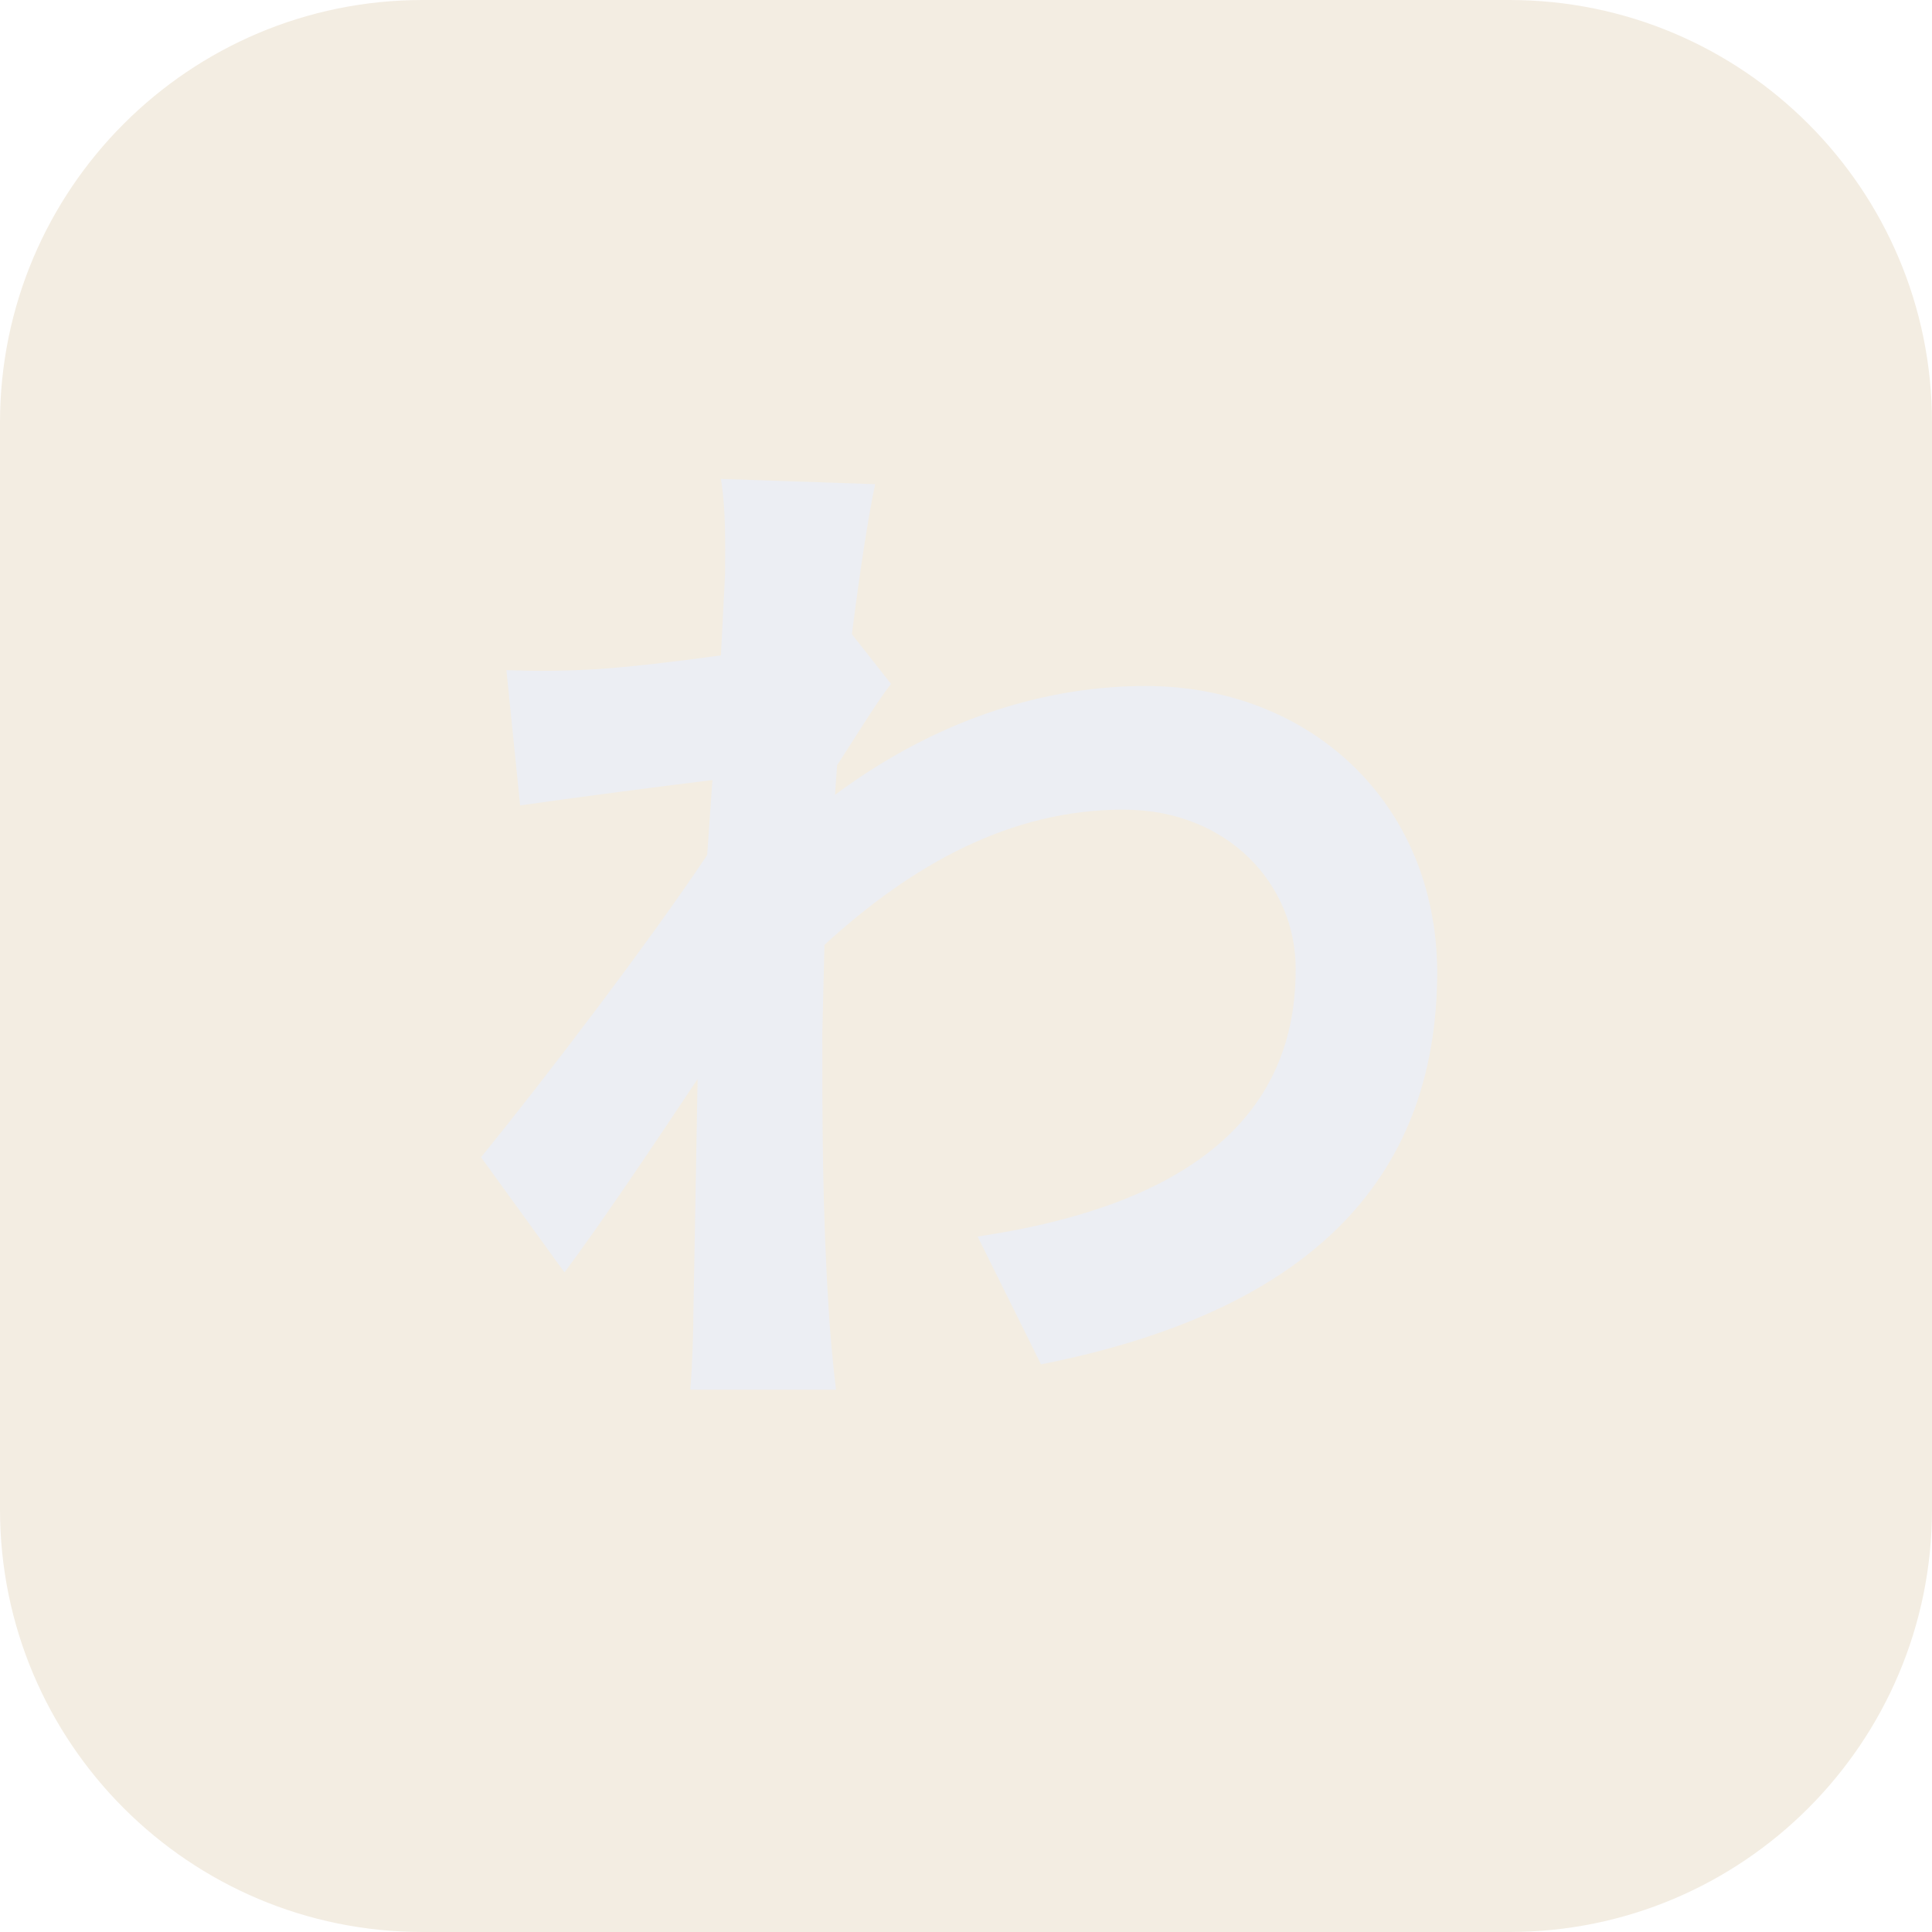
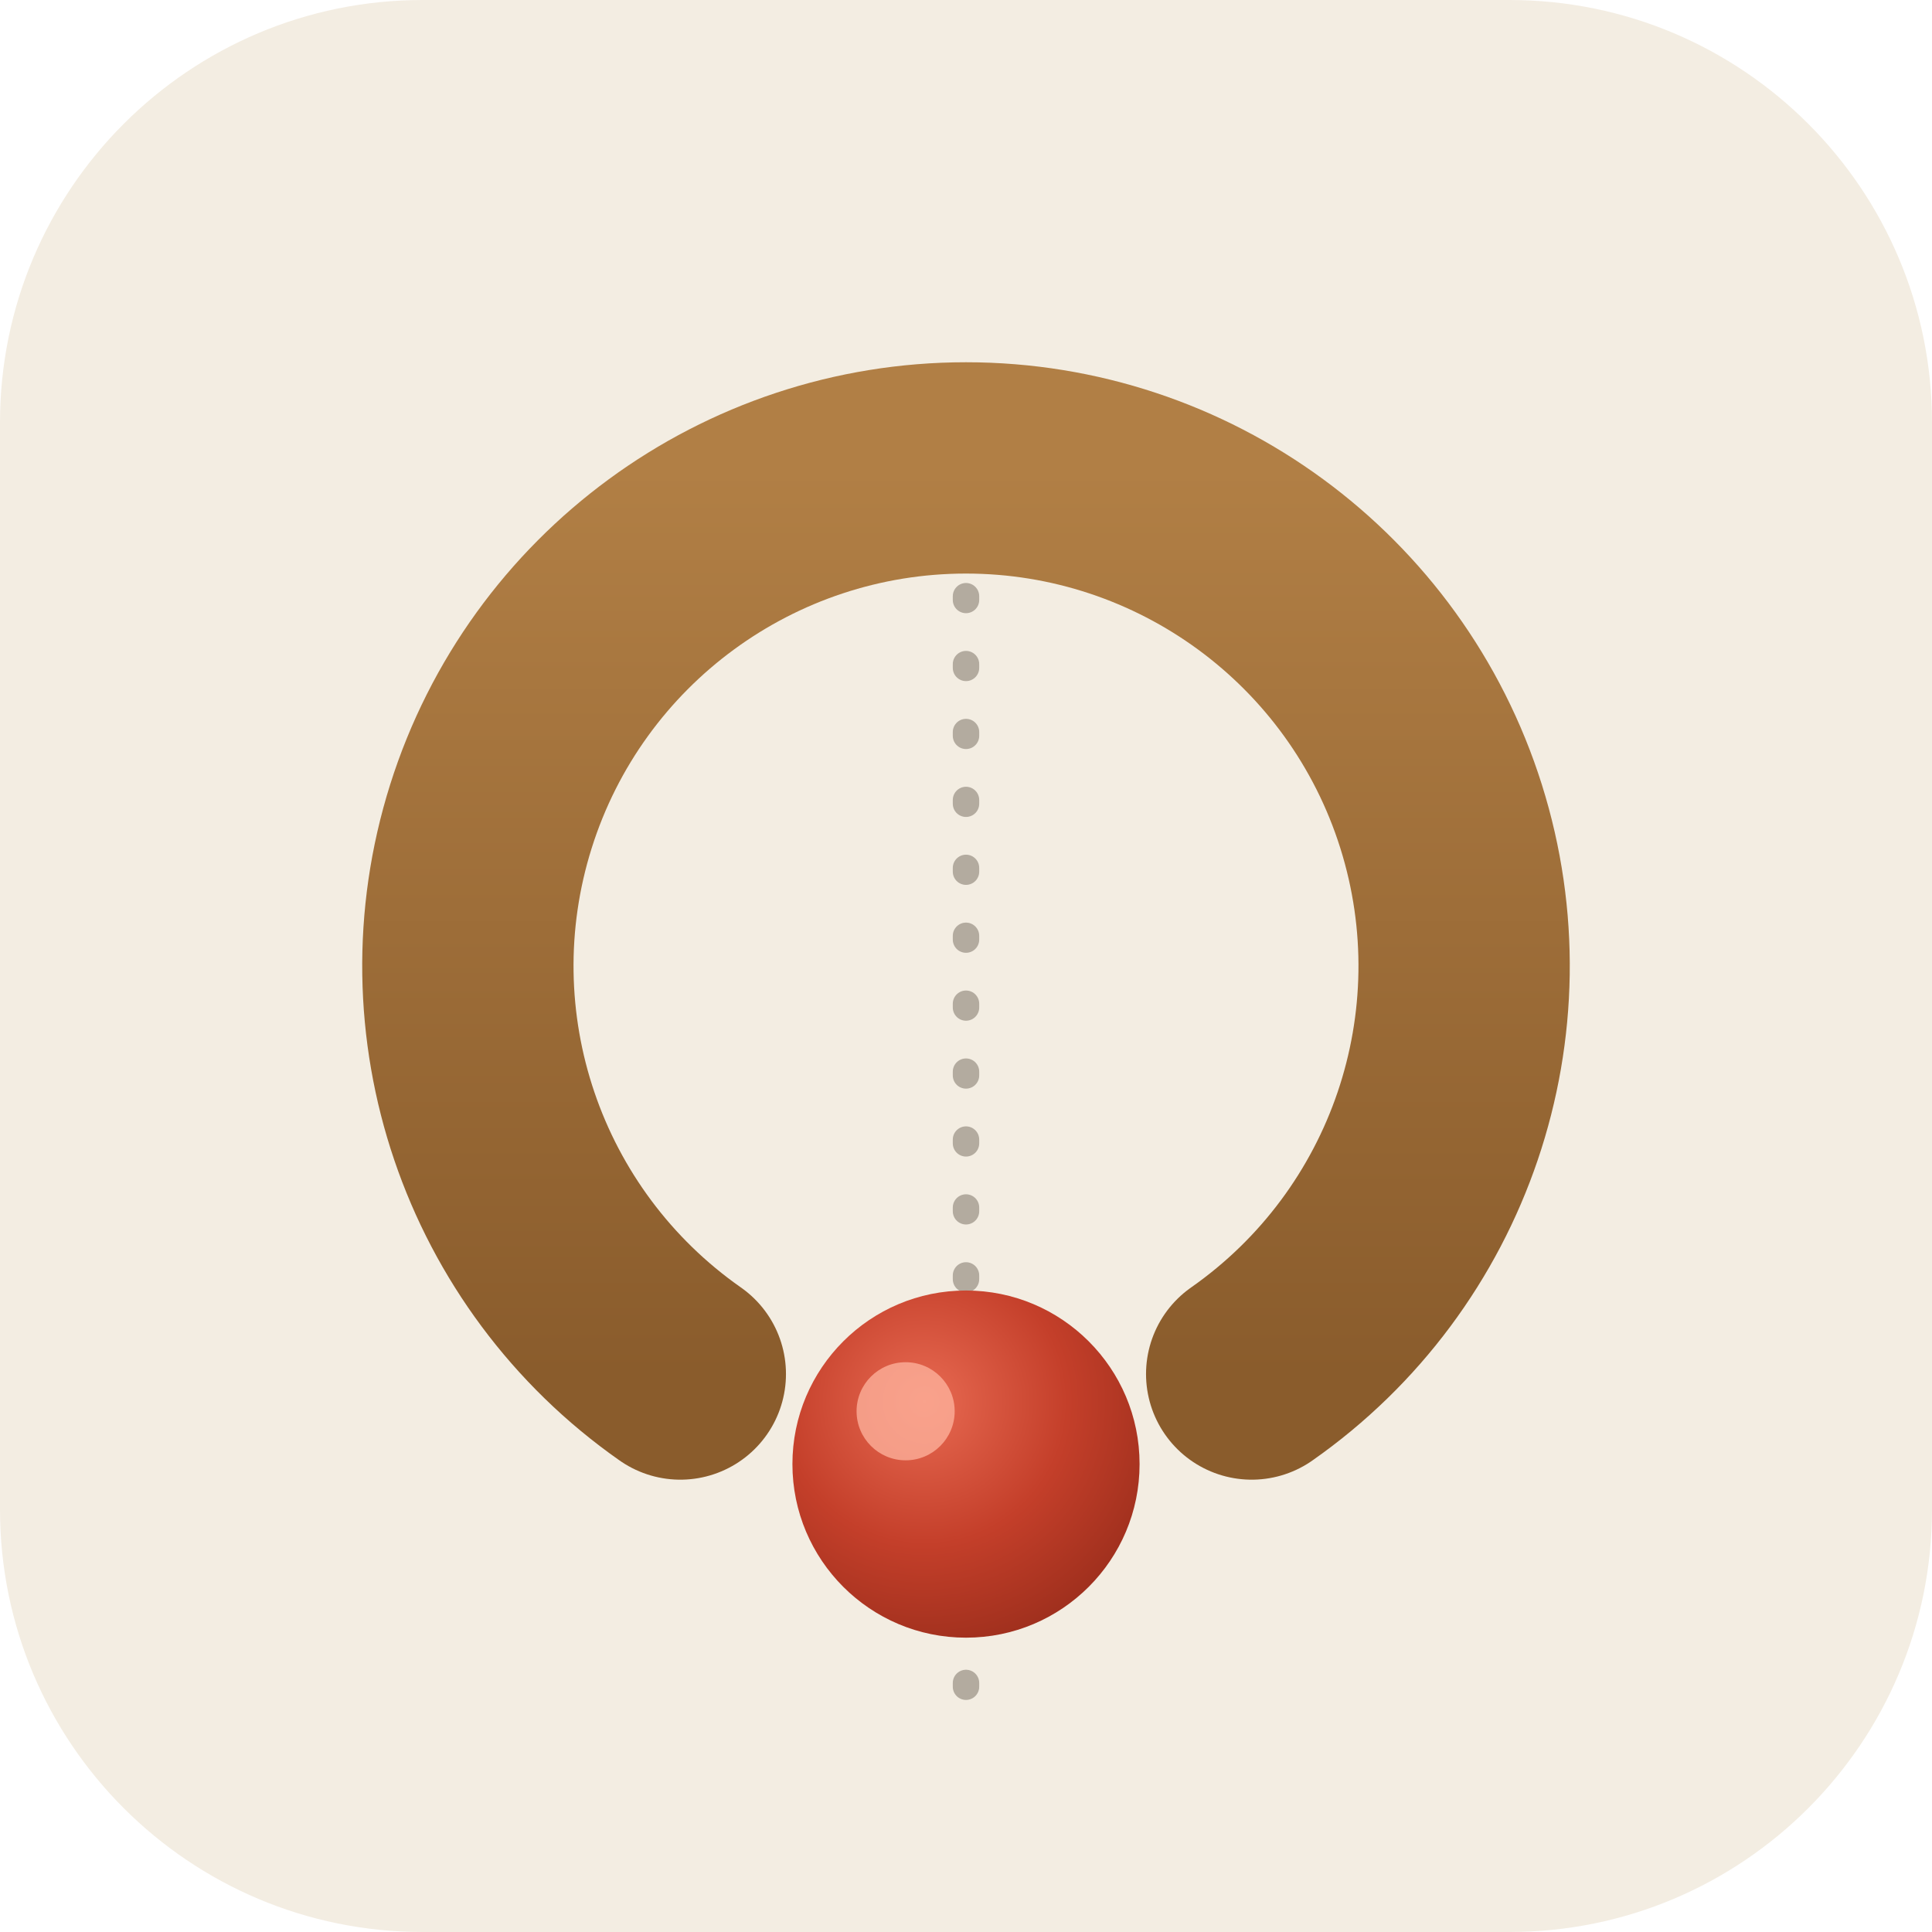
<svg xmlns="http://www.w3.org/2000/svg" viewBox="0 0 512 512">
+   <defs>
+     <linearGradient id="ringGrad" x1="0" y1="0" x2="0" y2="1">
+       <stop offset="0" stop-color="#b17f45" />
+       <stop offset="1" stop-color="#8a5c2c" />
+     </linearGradient>
+     <radialGradient id="ballGrad" cx="38%" cy="32%" r="75%">
+       <stop offset="0" stop-color="#e86a52" />
+       <stop offset="0.55" stop-color="#c43f2a" />
+       <stop offset="1" stop-color="#9c2e1c" />
+     </radialGradient>
+   </defs>
  <rect width="512" height="512" rx="112" fill="#f3ede2" />
-   <text x="256" y="256" dy=".35em" text-anchor="middle" font-family="system-ui,sans-serif" font-weight="700" font-size="280" fill="#eceef3">わ</text>
+   <line x1="256" y1="140" x2="256" y2="452" stroke="#7d7468" stroke-width="7" stroke-linecap="round" stroke-dasharray="1 17" opacity="0.55" />
+   <path d="M 180.29 364.13 A 132 132 0 1 1 331.71 364.13" fill="none" stroke="url(#ringGrad)" stroke-width="56" stroke-linecap="round" />
+   <circle cx="256" cy="388" r="46" fill="url(#ballGrad)" />
+   <circle cx="240" cy="374" r="13" fill="#ffb49f" opacity="0.75" />
</svg>
